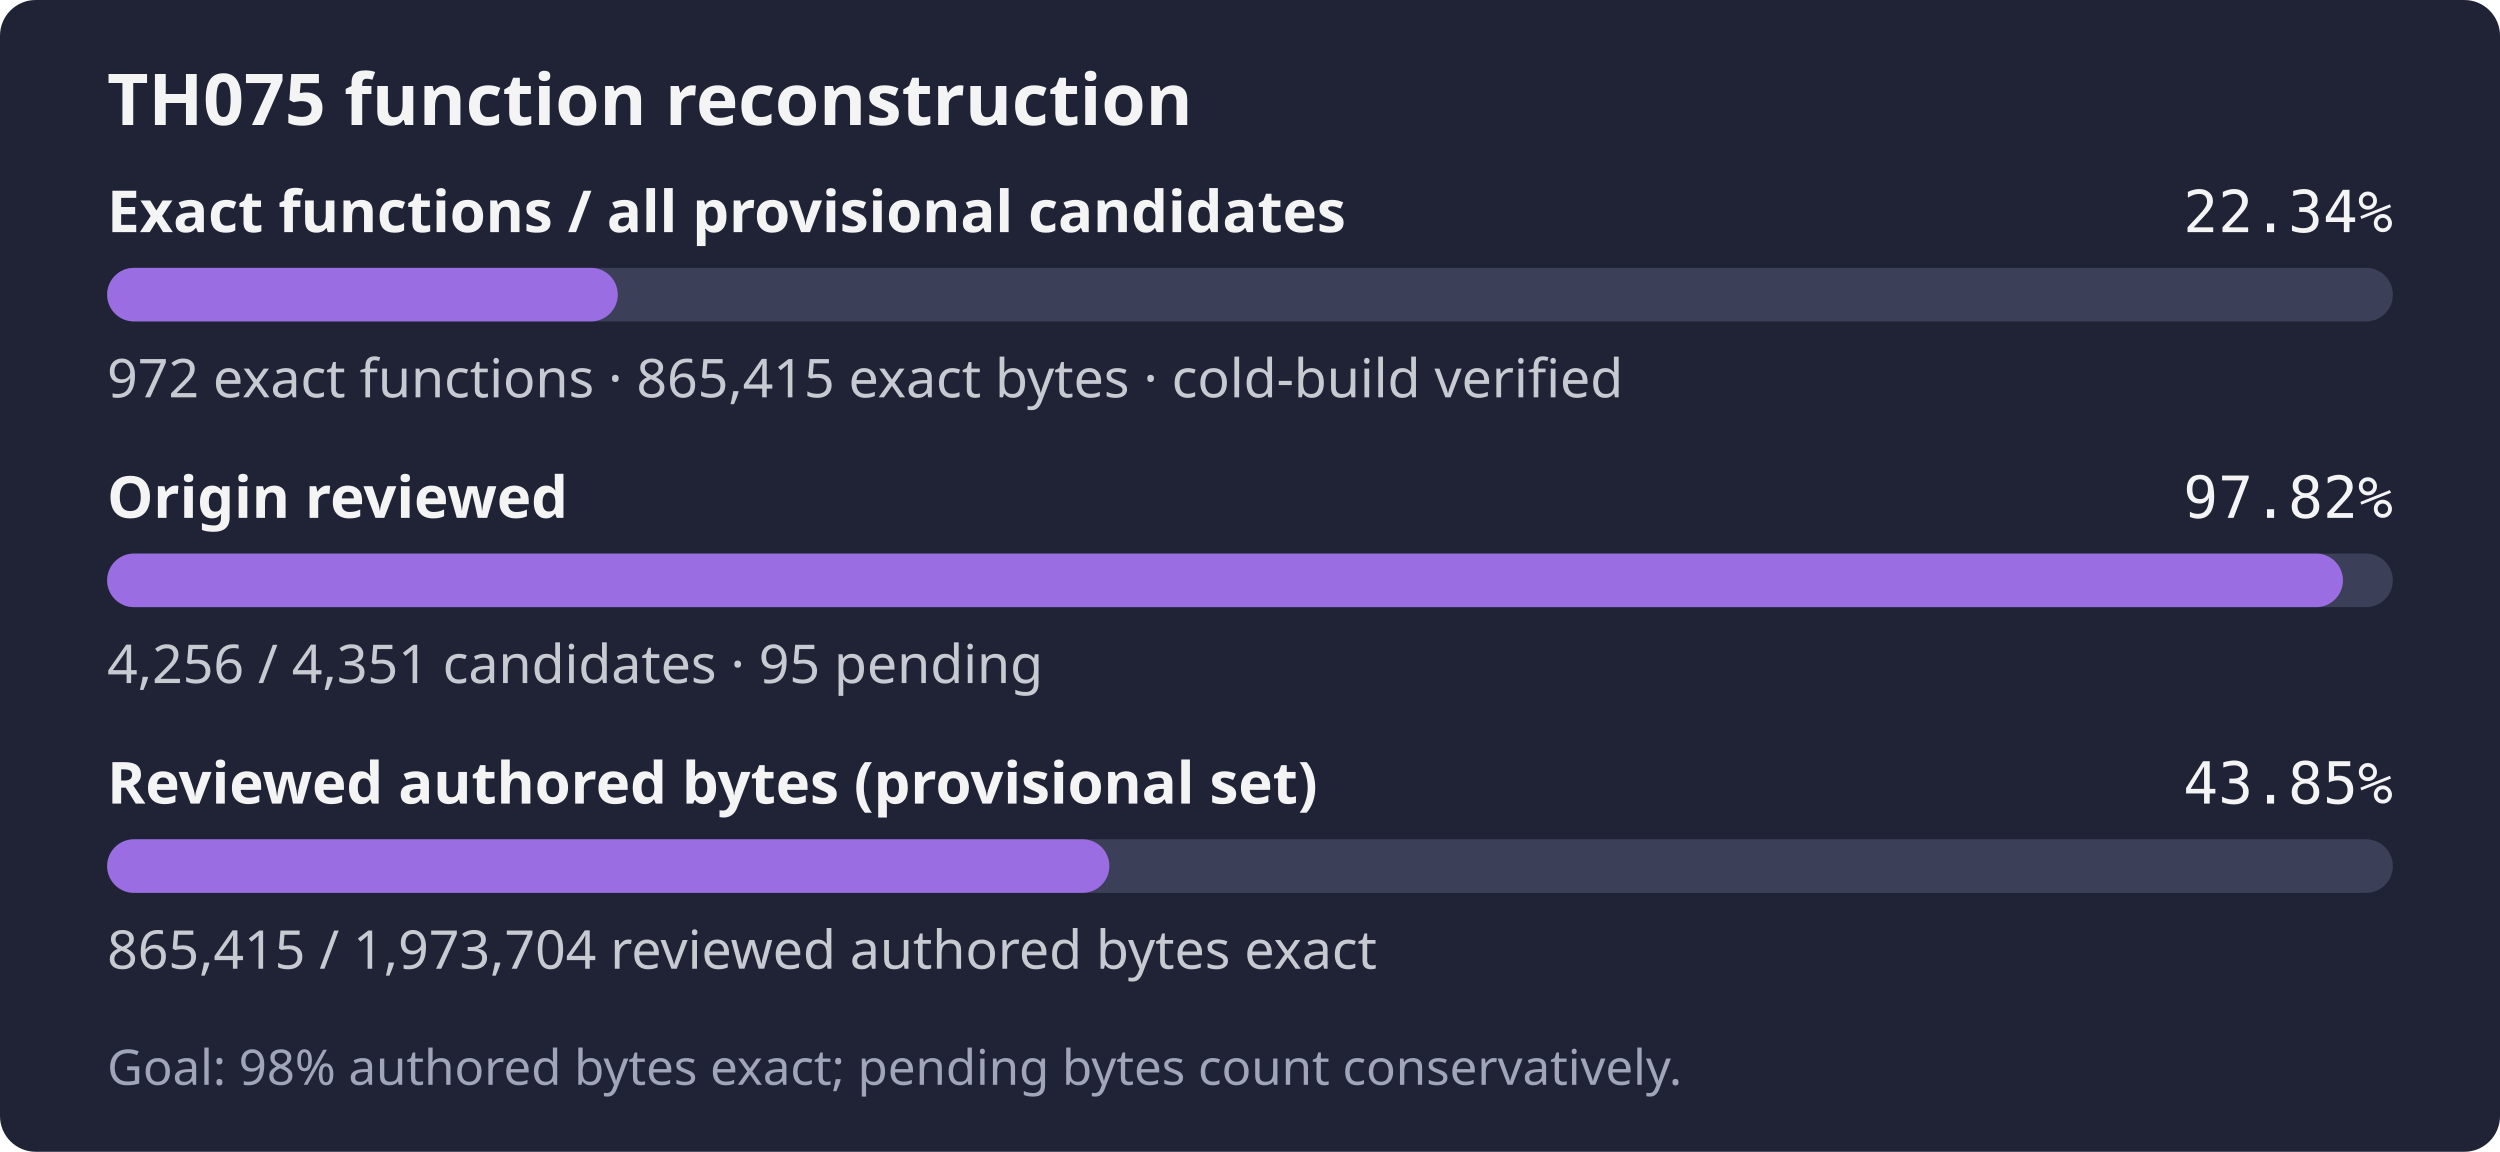
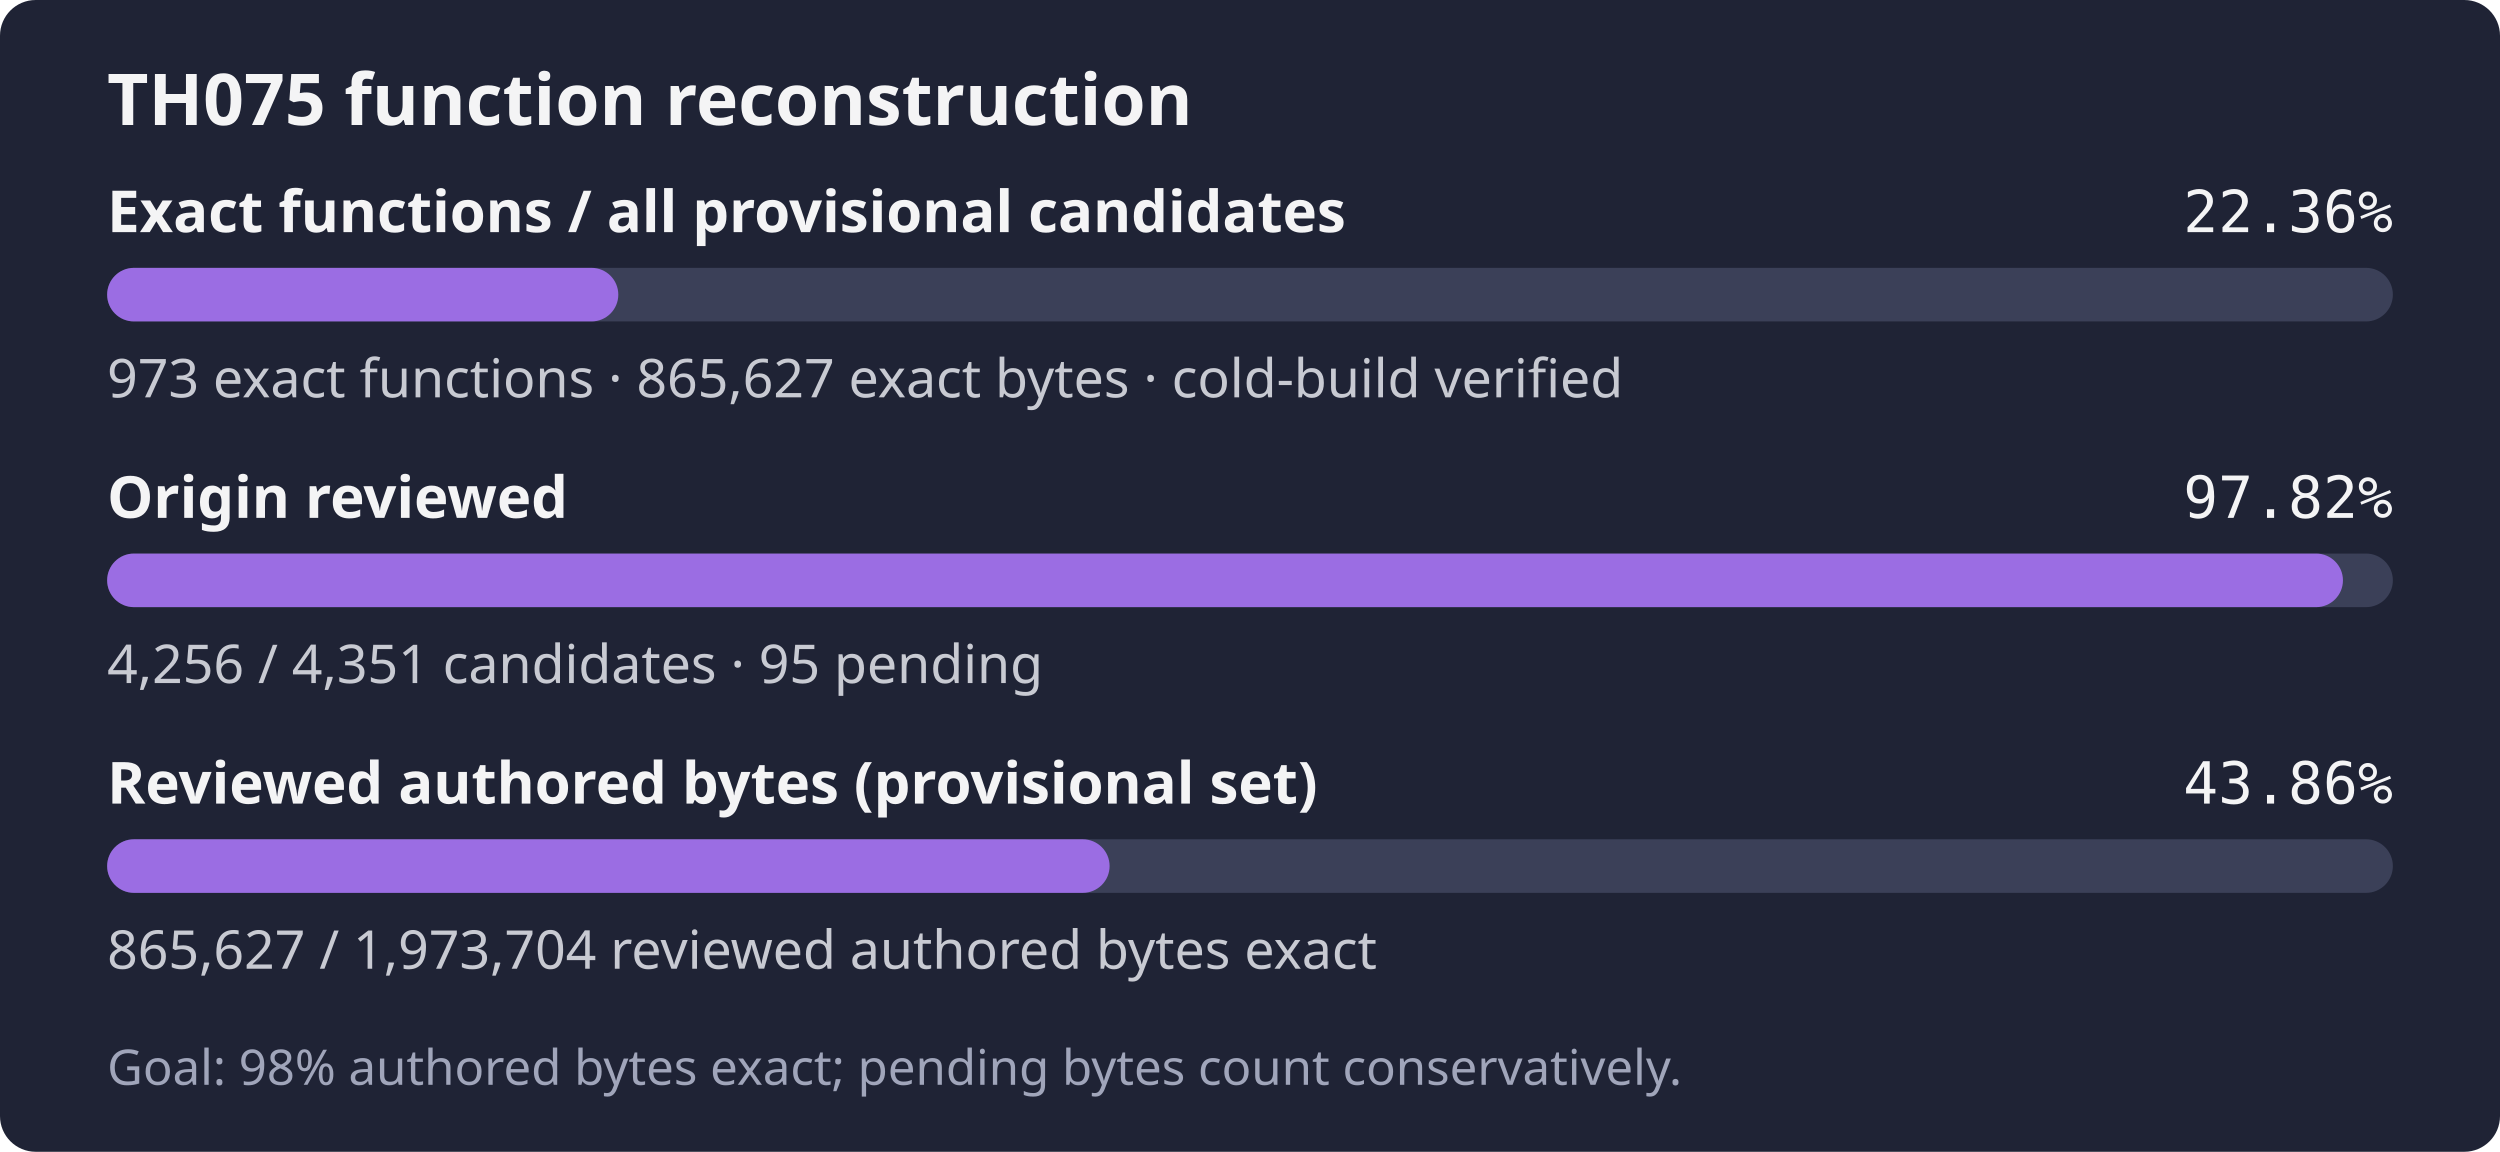
- <svg xmlns="http://www.w3.org/2000/svg" width="560" height="258" role="img" aria-label="TH075: 972 exact functions, 865,415 exact bytes; 4,256 of 4,351 candidates reviewed; Goal: 98% authored bytes exact; pending bytes count conservatively.">
+ <svg xmlns="http://www.w3.org/2000/svg" width="560" height="258" role="img" aria-label="TH075: 973 exact functions, 865,627 exact bytes; 4,256 of 4,351 candidates reviewed; Goal: 98% authored bytes exact; pending bytes count conservatively.">
  <rect width="560" height="258" rx="8" fill="#1f2335" />
  <text x="24" y="28" fill="#f4f4f5" font-family="sans-serif" font-size="16" font-weight="600">TH075 function reconstruction</text>
  <text x="24" y="52" fill="#f4f4f5" font-family="sans-serif" font-size="13" font-weight="600">Exact functions / all provisional candidates</text>
-   <text x="536" y="52" fill="#f4f4f5" text-anchor="end" font-family="monospace" font-size="13">22.34%</text>
+   <text x="536" y="52" fill="#f4f4f5" text-anchor="end" font-family="monospace" font-size="13">22.36%</text>
  <rect x="24" y="60" width="512" height="12" rx="6" fill="#3b4058" />
-   <rect x="24" y="60" width="114.38" height="12" rx="6" fill="#9b6de3" />
-   <text x="24" y="89" fill="#c8cad2" font-family="sans-serif" font-size="12">972 exact functions · 865,415 exact bytes · cold-build verified</text>
+   <rect x="24" y="60" width="114.50" height="12" rx="6" fill="#9b6de3" />
+   <text x="24" y="89" fill="#c8cad2" font-family="sans-serif" font-size="12">973 exact functions · 865,627 exact bytes · cold-build verified</text>
  <text x="24" y="116" fill="#f4f4f5" font-family="sans-serif" font-size="13" font-weight="600">Origin reviewed</text>
  <text x="536" y="116" fill="#f4f4f5" text-anchor="end" font-family="monospace" font-size="13">97.82%</text>
  <rect x="24" y="124" width="512" height="12" rx="6" fill="#3b4058" />
  <rect x="24" y="124" width="500.82" height="12" rx="6" fill="#9b6de3" />
  <text x="24" y="153" fill="#c8cad2" font-family="sans-serif" font-size="12">4,256 / 4,351 candidates · 95 pending</text>
  <text x="24" y="180" fill="#f4f4f5" font-family="sans-serif" font-size="13" font-weight="600">Reviewed authored bytes (provisional set)</text>
-   <text x="536" y="180" fill="#f4f4f5" text-anchor="end" font-family="monospace" font-size="13">43.85%</text>
+   <text x="536" y="180" fill="#f4f4f5" text-anchor="end" font-family="monospace" font-size="13">43.86%</text>
  <rect x="24" y="188" width="512" height="12" rx="6" fill="#3b4058" />
-   <rect x="24" y="188" width="224.50" height="12" rx="6" fill="#9b6de3" />
-   <text x="24" y="217" fill="#c8cad2" font-family="sans-serif" font-size="12">865,415 / 1,973,704 reviewed authored bytes exact</text>
+   <rect x="24" y="188" width="224.55" height="12" rx="6" fill="#9b6de3" />
+   <text x="24" y="217" fill="#c8cad2" font-family="sans-serif" font-size="12">865,627 / 1,973,704 reviewed authored bytes exact</text>
  <text x="24" y="243" fill="#a0a5ba" font-family="sans-serif" font-size="11">Goal: 98% authored bytes exact; pending bytes count conservatively.</text>
</svg>
